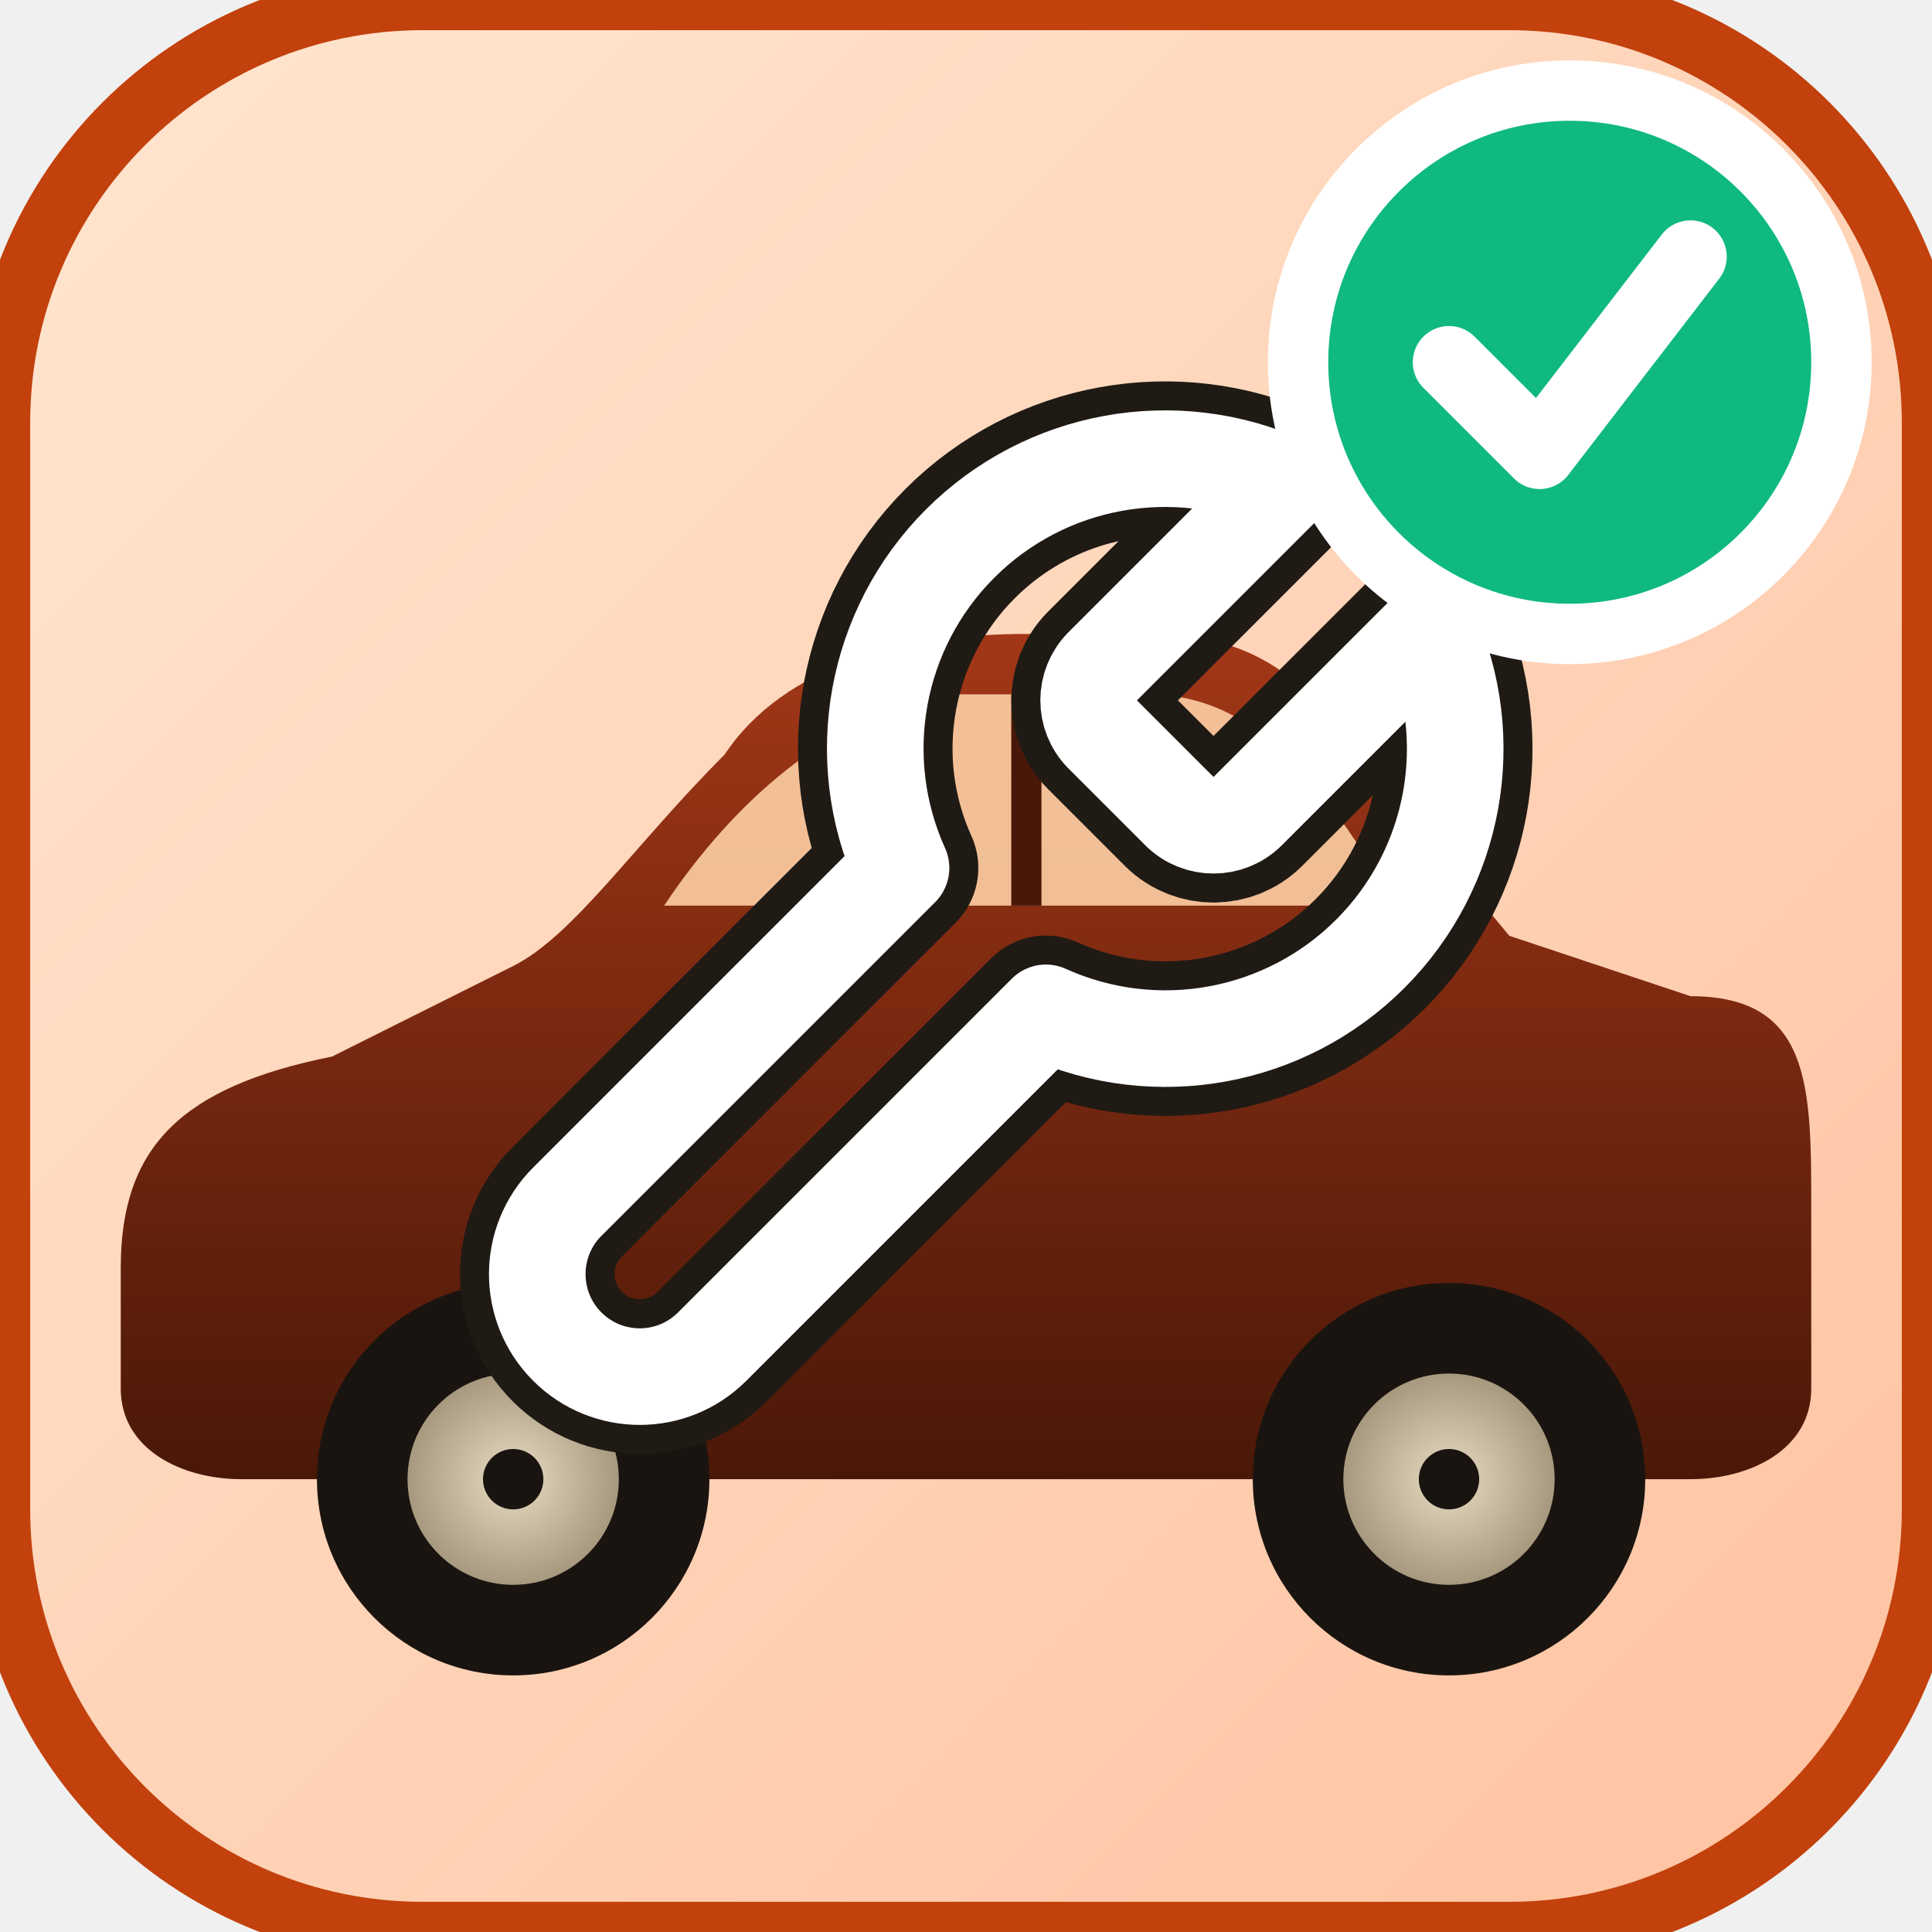
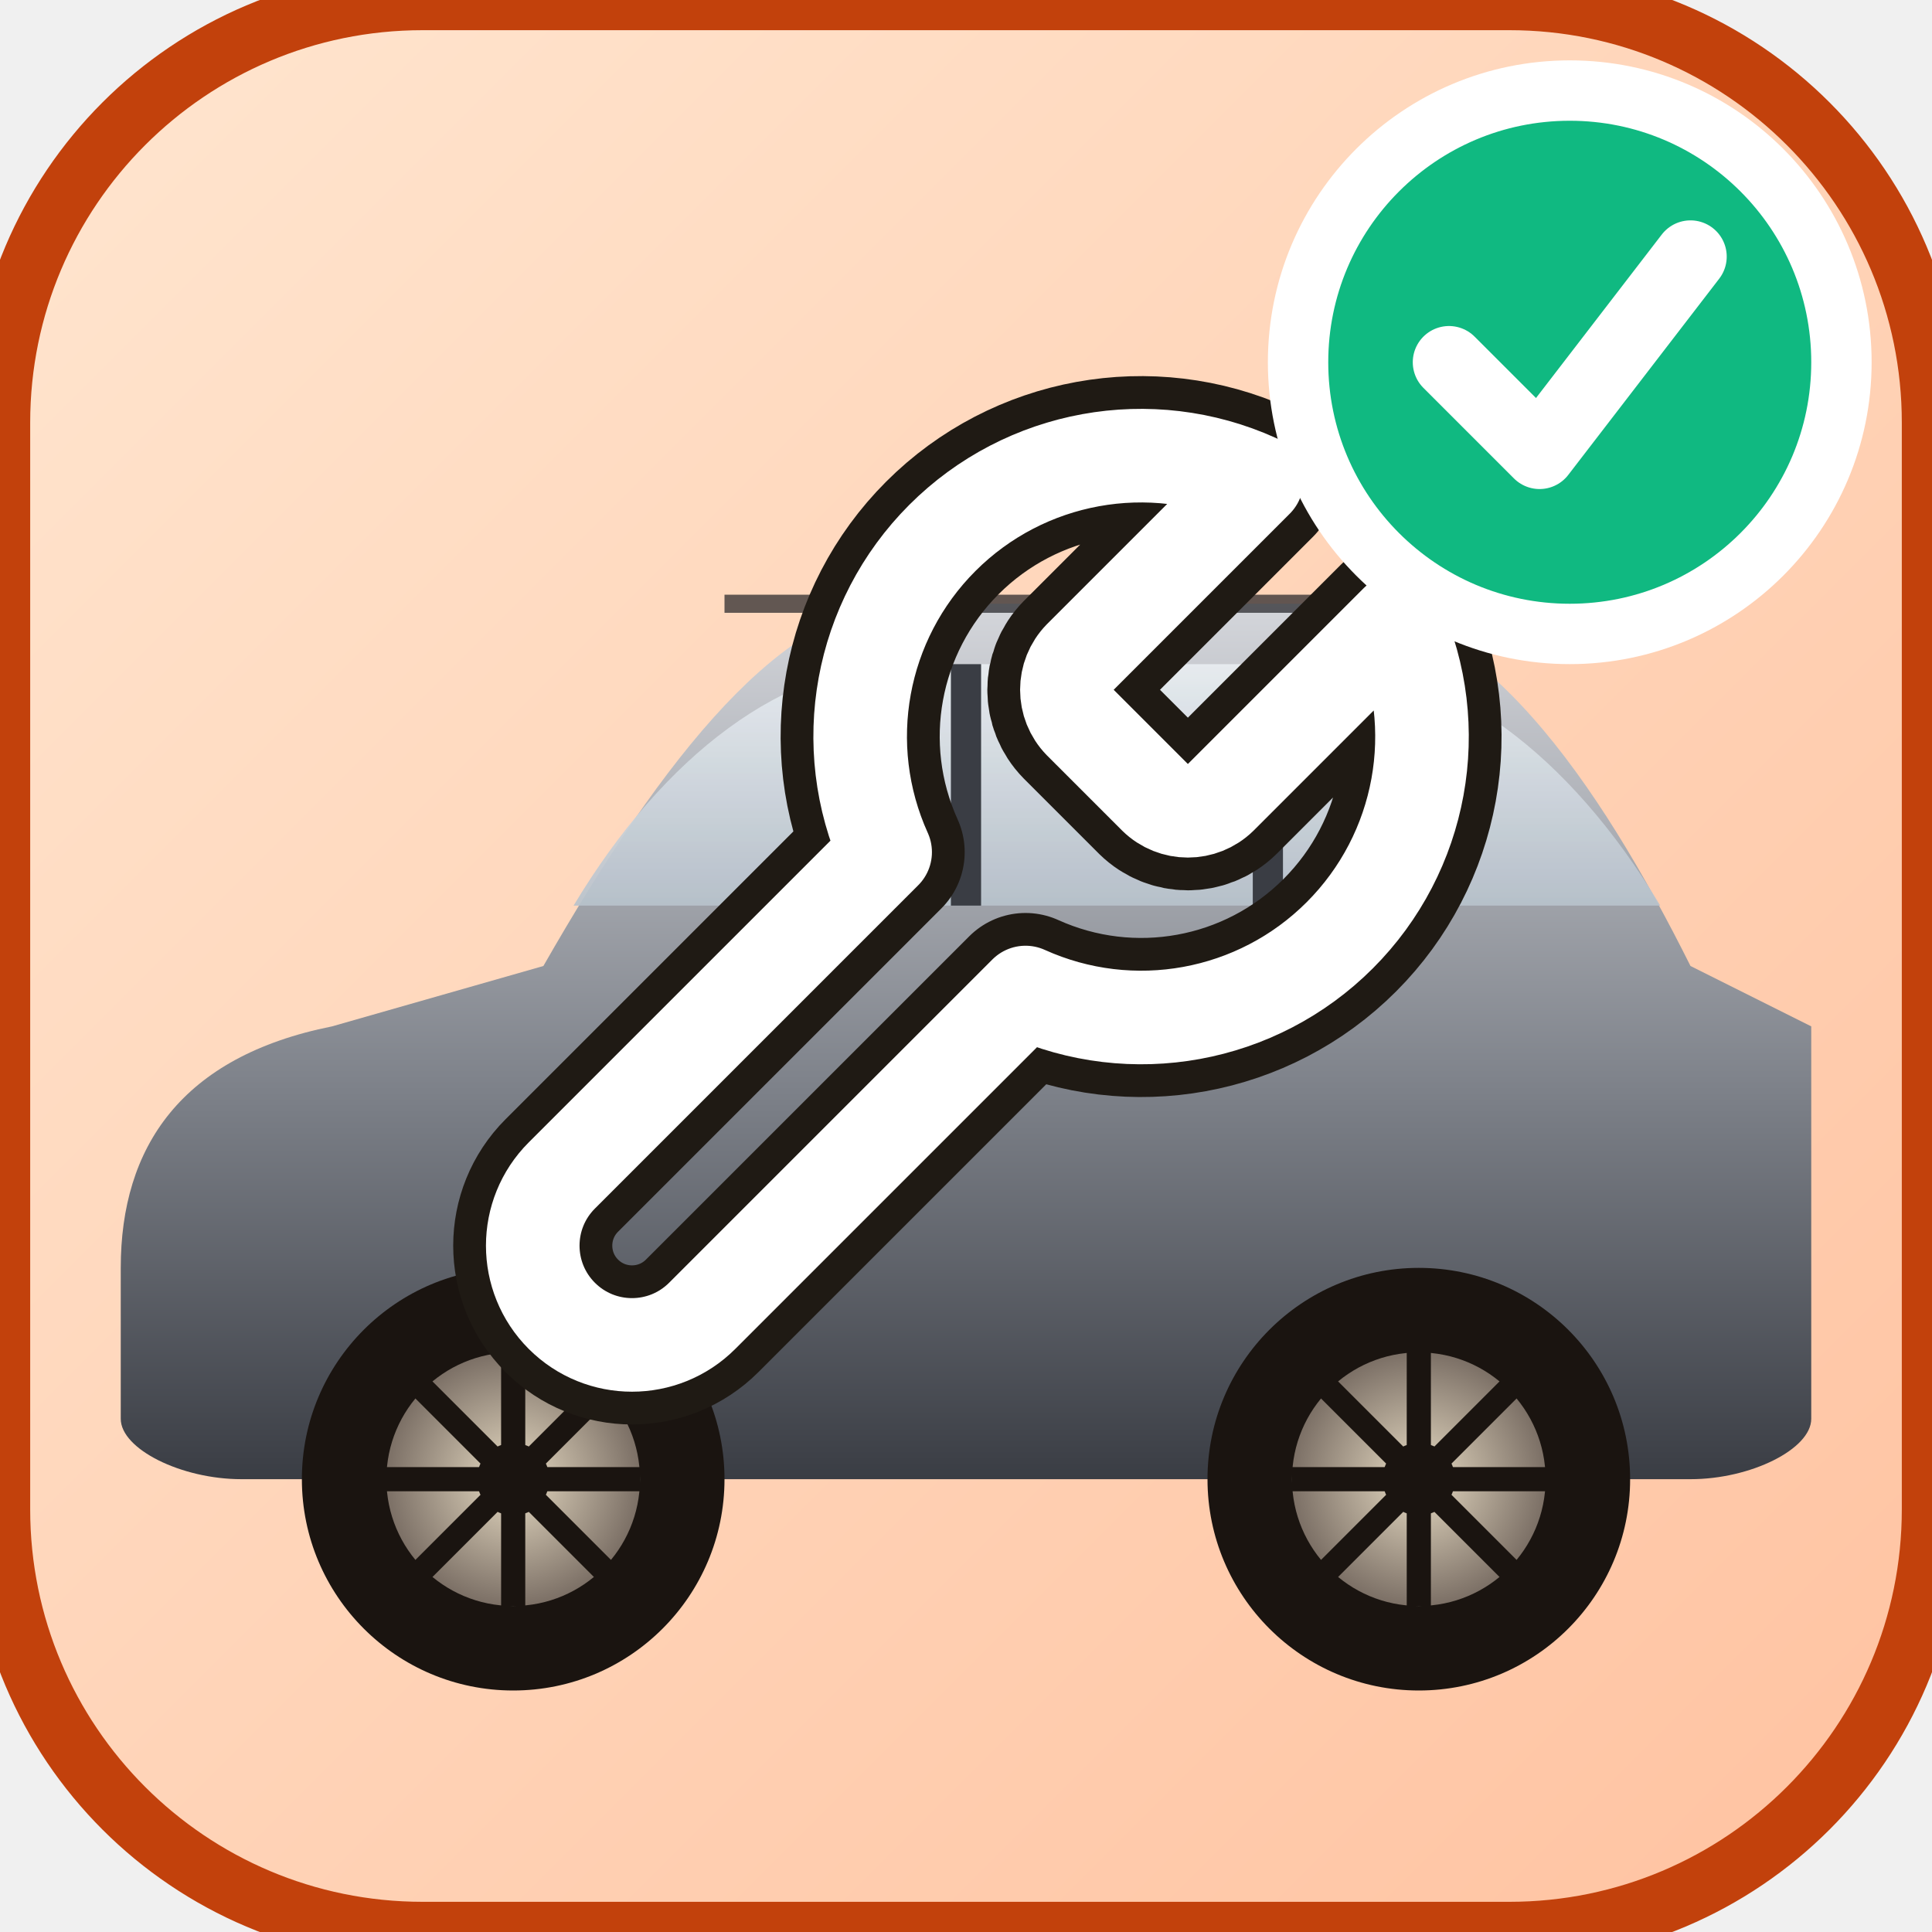
<svg xmlns="http://www.w3.org/2000/svg" viewBox="0 0 64 64">
  <defs>
    <linearGradient id="bg4" x1="0" y1="0" x2="1" y2="1">
      <stop offset="0%" stop-color="#FFE6D0" />
      <stop offset="100%" stop-color="#FFC2A0" />
    </linearGradient>
-     <linearGradient id="car4" x1="0" y1="0" x2="0" y2="1">
-       <stop offset="0%" stop-color="#A33717" />
-       <stop offset="100%" stop-color="#4A1808" />
+     <linearGradient id="suvBody" x1="0" y1="0" x2="0" y2="1">
+       <stop offset="0%" stop-color="#D4D6DB" />
+       <stop offset="55%" stop-color="#7E828A" />
+       <stop offset="100%" stop-color="#3A3D44" />
+     </linearGradient>
+     <linearGradient id="suvWindow" x1="0" y1="0" x2="0" y2="1">
+       <stop offset="0%" stop-color="#E8EDF1" />
+       <stop offset="100%" stop-color="#B8C2CC" />
    </linearGradient>
    <radialGradient id="rim4" cx="0.5" cy="0.5" r="0.5">
      <stop offset="0%" stop-color="#E8DCC4" />
-       <stop offset="100%" stop-color="#A6997E" />
+       <stop offset="100%" stop-color="#7C7066" />
    </radialGradient>
  </defs>
  <rect width="64" height="64" rx="14" fill="url(#bg4)" stroke="#C2410C" stroke-width="2" />
-   <path d="M 4 42            C 4 38, 6 36, 11 35            L 17 32            C 19 31, 21 28, 24 25            C 26 22, 30 21, 34 21            L 38 21            C 41 21, 43 22, 45 25            L 50 31            L 56 33            C 60 33, 60 36, 60 40            L 60 46            C 60 48, 58 49, 56 49            L 8 49            C 6 49, 4 48, 4 46 Z" fill="url(#car4)" />
-   <path d="M 22 30            C 24 27, 27 24, 31 23            L 38 23            C 41 23, 43 25, 45 28            L 47 30 Z" fill="#FFD2A8" opacity="0.88" />
-   <line x1="34" y1="23" x2="34" y2="30" stroke="#4A1808" stroke-width="1" />
-   <circle cx="17" cy="49" r="6.5" fill="#1A1410" />
-   <circle cx="17" cy="49" r="3.5" fill="url(#rim4)" />
-   <circle cx="17" cy="49" r="1" fill="#1A1410" />
-   <circle cx="48" cy="49" r="6.5" fill="#1A1410" />
-   <circle cx="48" cy="49" r="3.5" fill="url(#rim4)" />
-   <circle cx="48" cy="49" r="1" fill="#1A1410" />
-   <g transform="translate(13 12) scale(1.6)">
-     <path d="M14.7 6.3a1 1 0 0 0 0 1.4l1.6 1.6a1 1 0 0 0 1.4 0l3.77-3.77a6 6 0 0 1-7.94 7.94l-6.91 6.91a2.12 2.12 0 0 1-3-3l6.91-6.91a6 6 0 0 1 7.94-7.94l-3.76 3.76z" fill="none" stroke="#1F1A14" stroke-width="3.2" stroke-linecap="round" stroke-linejoin="round" />
+   <path d="M 4 42            C 4 38, 6 35, 11 34            L 18 32            C 22 25, 26 20, 30 20            L 44 20            C 49 20, 53 26, 56 32            L 60 34            C 60 37, 60 40, 60 42            L 60 47            C 60 48, 58 49, 56 49            L 8 49            C 6 49, 4 48, 4 47 Z" fill="url(#suvBody)" />
+   <path d="M 19 30            C 22 25, 26 22, 30 22            L 44 22            C 48 22, 52 25, 55 30 Z" fill="url(#suvWindow)" opacity="0.92" />
+   <line x1="32" y1="22" x2="32" y2="30" stroke="#3A3D44" stroke-width="1" />
+   <line x1="42" y1="22" x2="42" y2="30" stroke="#3A3D44" stroke-width="1" />
+   <line x1="24" y1="20" x2="50" y2="20" stroke="#1F2024" stroke-width="0.6" opacity="0.7" />
+   <circle cx="17" cy="49" r="7" fill="#1A1410" />
+   <circle cx="17" cy="49" r="4.2" fill="url(#rim4)" />
+   <g stroke="#1A1410" stroke-width="0.8">
+     <line x1="17" y1="44.8" x2="17" y2="53.2" />
+     <line x1="12.8" y1="49" x2="21.2" y2="49" />
+     <line x1="14" y1="46" x2="20" y2="52" />
+     <line x1="14" y1="52" x2="20" y2="46" />
+   </g>
+   <circle cx="17" cy="49" r="1.2" fill="#1A1410" />
+   <circle cx="47" cy="49" r="7" fill="#1A1410" />
+   <circle cx="47" cy="49" r="4.2" fill="url(#rim4)" />
+   <g stroke="#1A1410" stroke-width="0.8">
+     <line x1="47" y1="44.8" x2="47" y2="53.2" />
+     <line x1="42.8" y1="49" x2="51.2" y2="49" />
+     <line x1="44" y1="46" x2="50" y2="52" />
+     <line x1="44" y1="52" x2="50" y2="46" />
+   </g>
+   <circle cx="47" cy="49" r="1.2" fill="#1A1410" />
+   <g transform="translate(13 12) scale(1.55)">
+     <path d="M14.7 6.3a1 1 0 0 0 0 1.4l1.6 1.6a1 1 0 0 0 1.4 0l3.77-3.77a6 6 0 0 1-7.94 7.94l-6.91 6.91a2.12 2.12 0 0 1-3-3l6.91-6.91a6 6 0 0 1 7.94-7.94l-3.76 3.76z" fill="none" stroke="#1F1A14" stroke-width="3.4" stroke-linecap="round" stroke-linejoin="round" />
    <path d="M14.7 6.3a1 1 0 0 0 0 1.4l1.6 1.6a1 1 0 0 0 1.4 0l3.77-3.77a6 6 0 0 1-7.94 7.94l-6.91 6.91a2.12 2.12 0 0 1-3-3l6.91-6.91a6 6 0 0 1 7.94-7.94l-3.76 3.76z" fill="none" stroke="#FFFFFF" stroke-width="2" stroke-linecap="round" stroke-linejoin="round" />
  </g>
  <circle cx="52" cy="12" r="9" fill="#10B981" stroke="#FFFFFF" stroke-width="2" />
  <path d="M 48 12 L 51 15 L 56 8.5" stroke="#FFFFFF" stroke-width="2.4" stroke-linecap="round" stroke-linejoin="round" fill="none" />
</svg>
